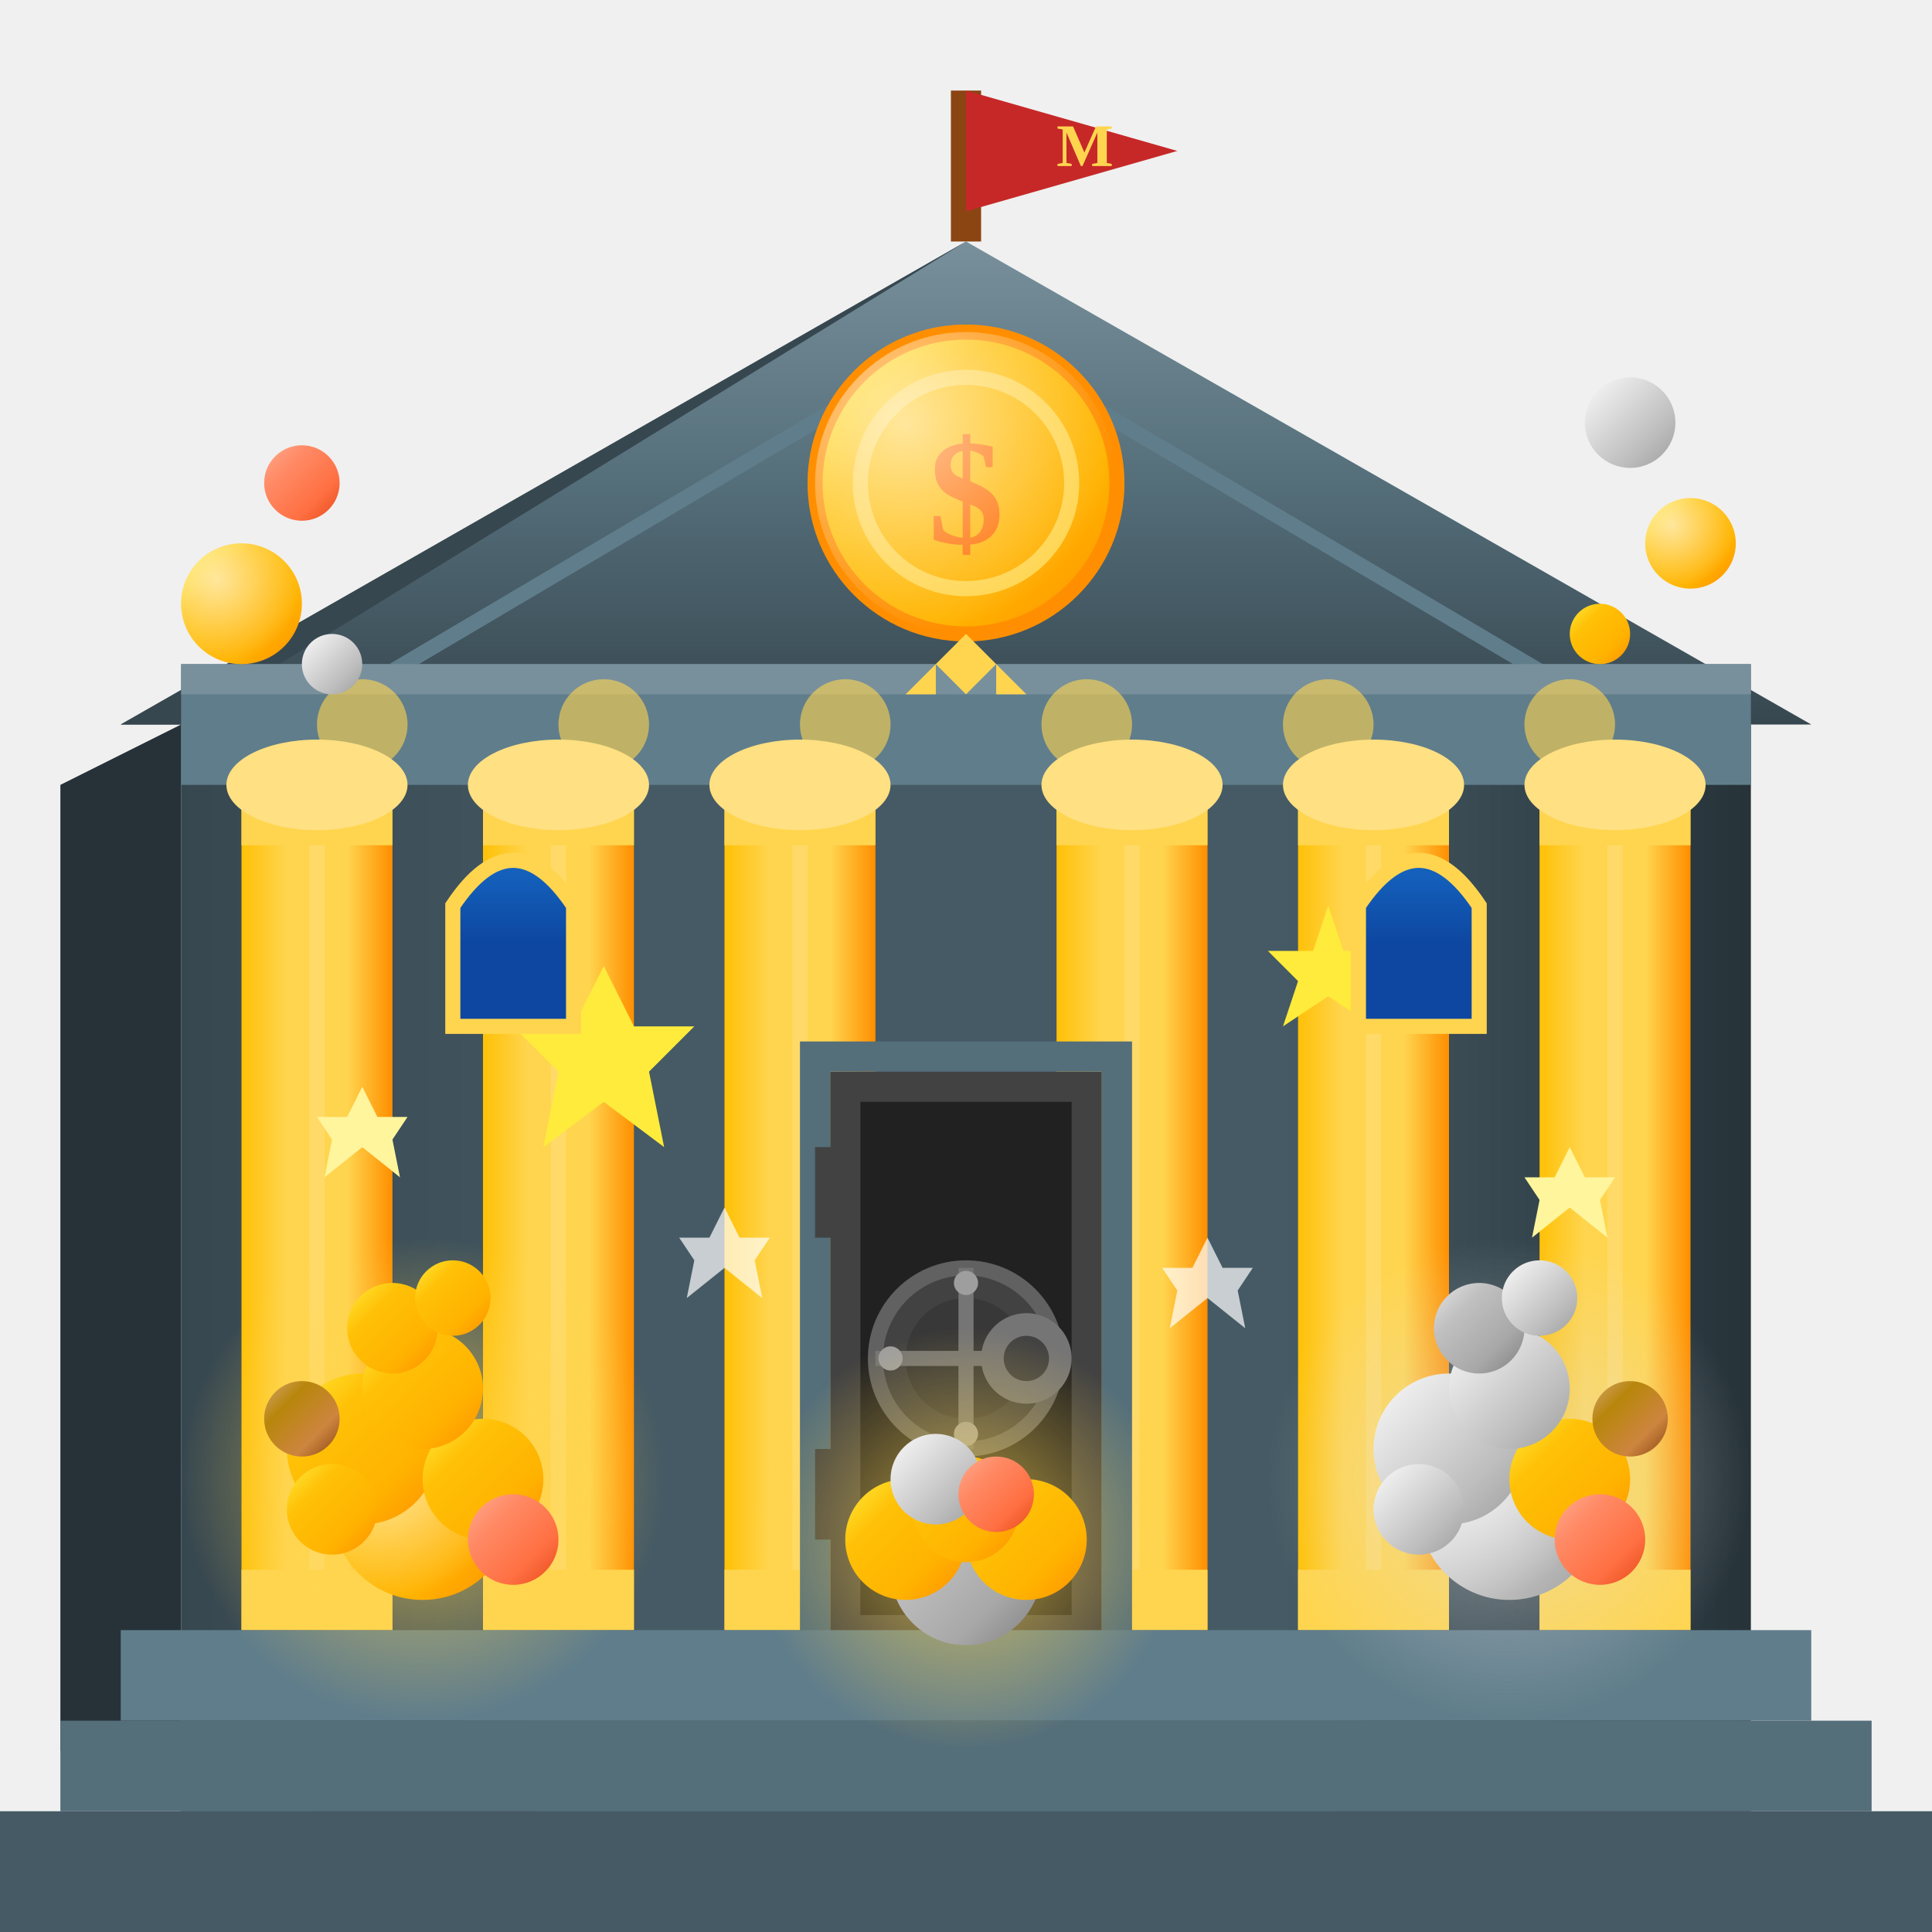
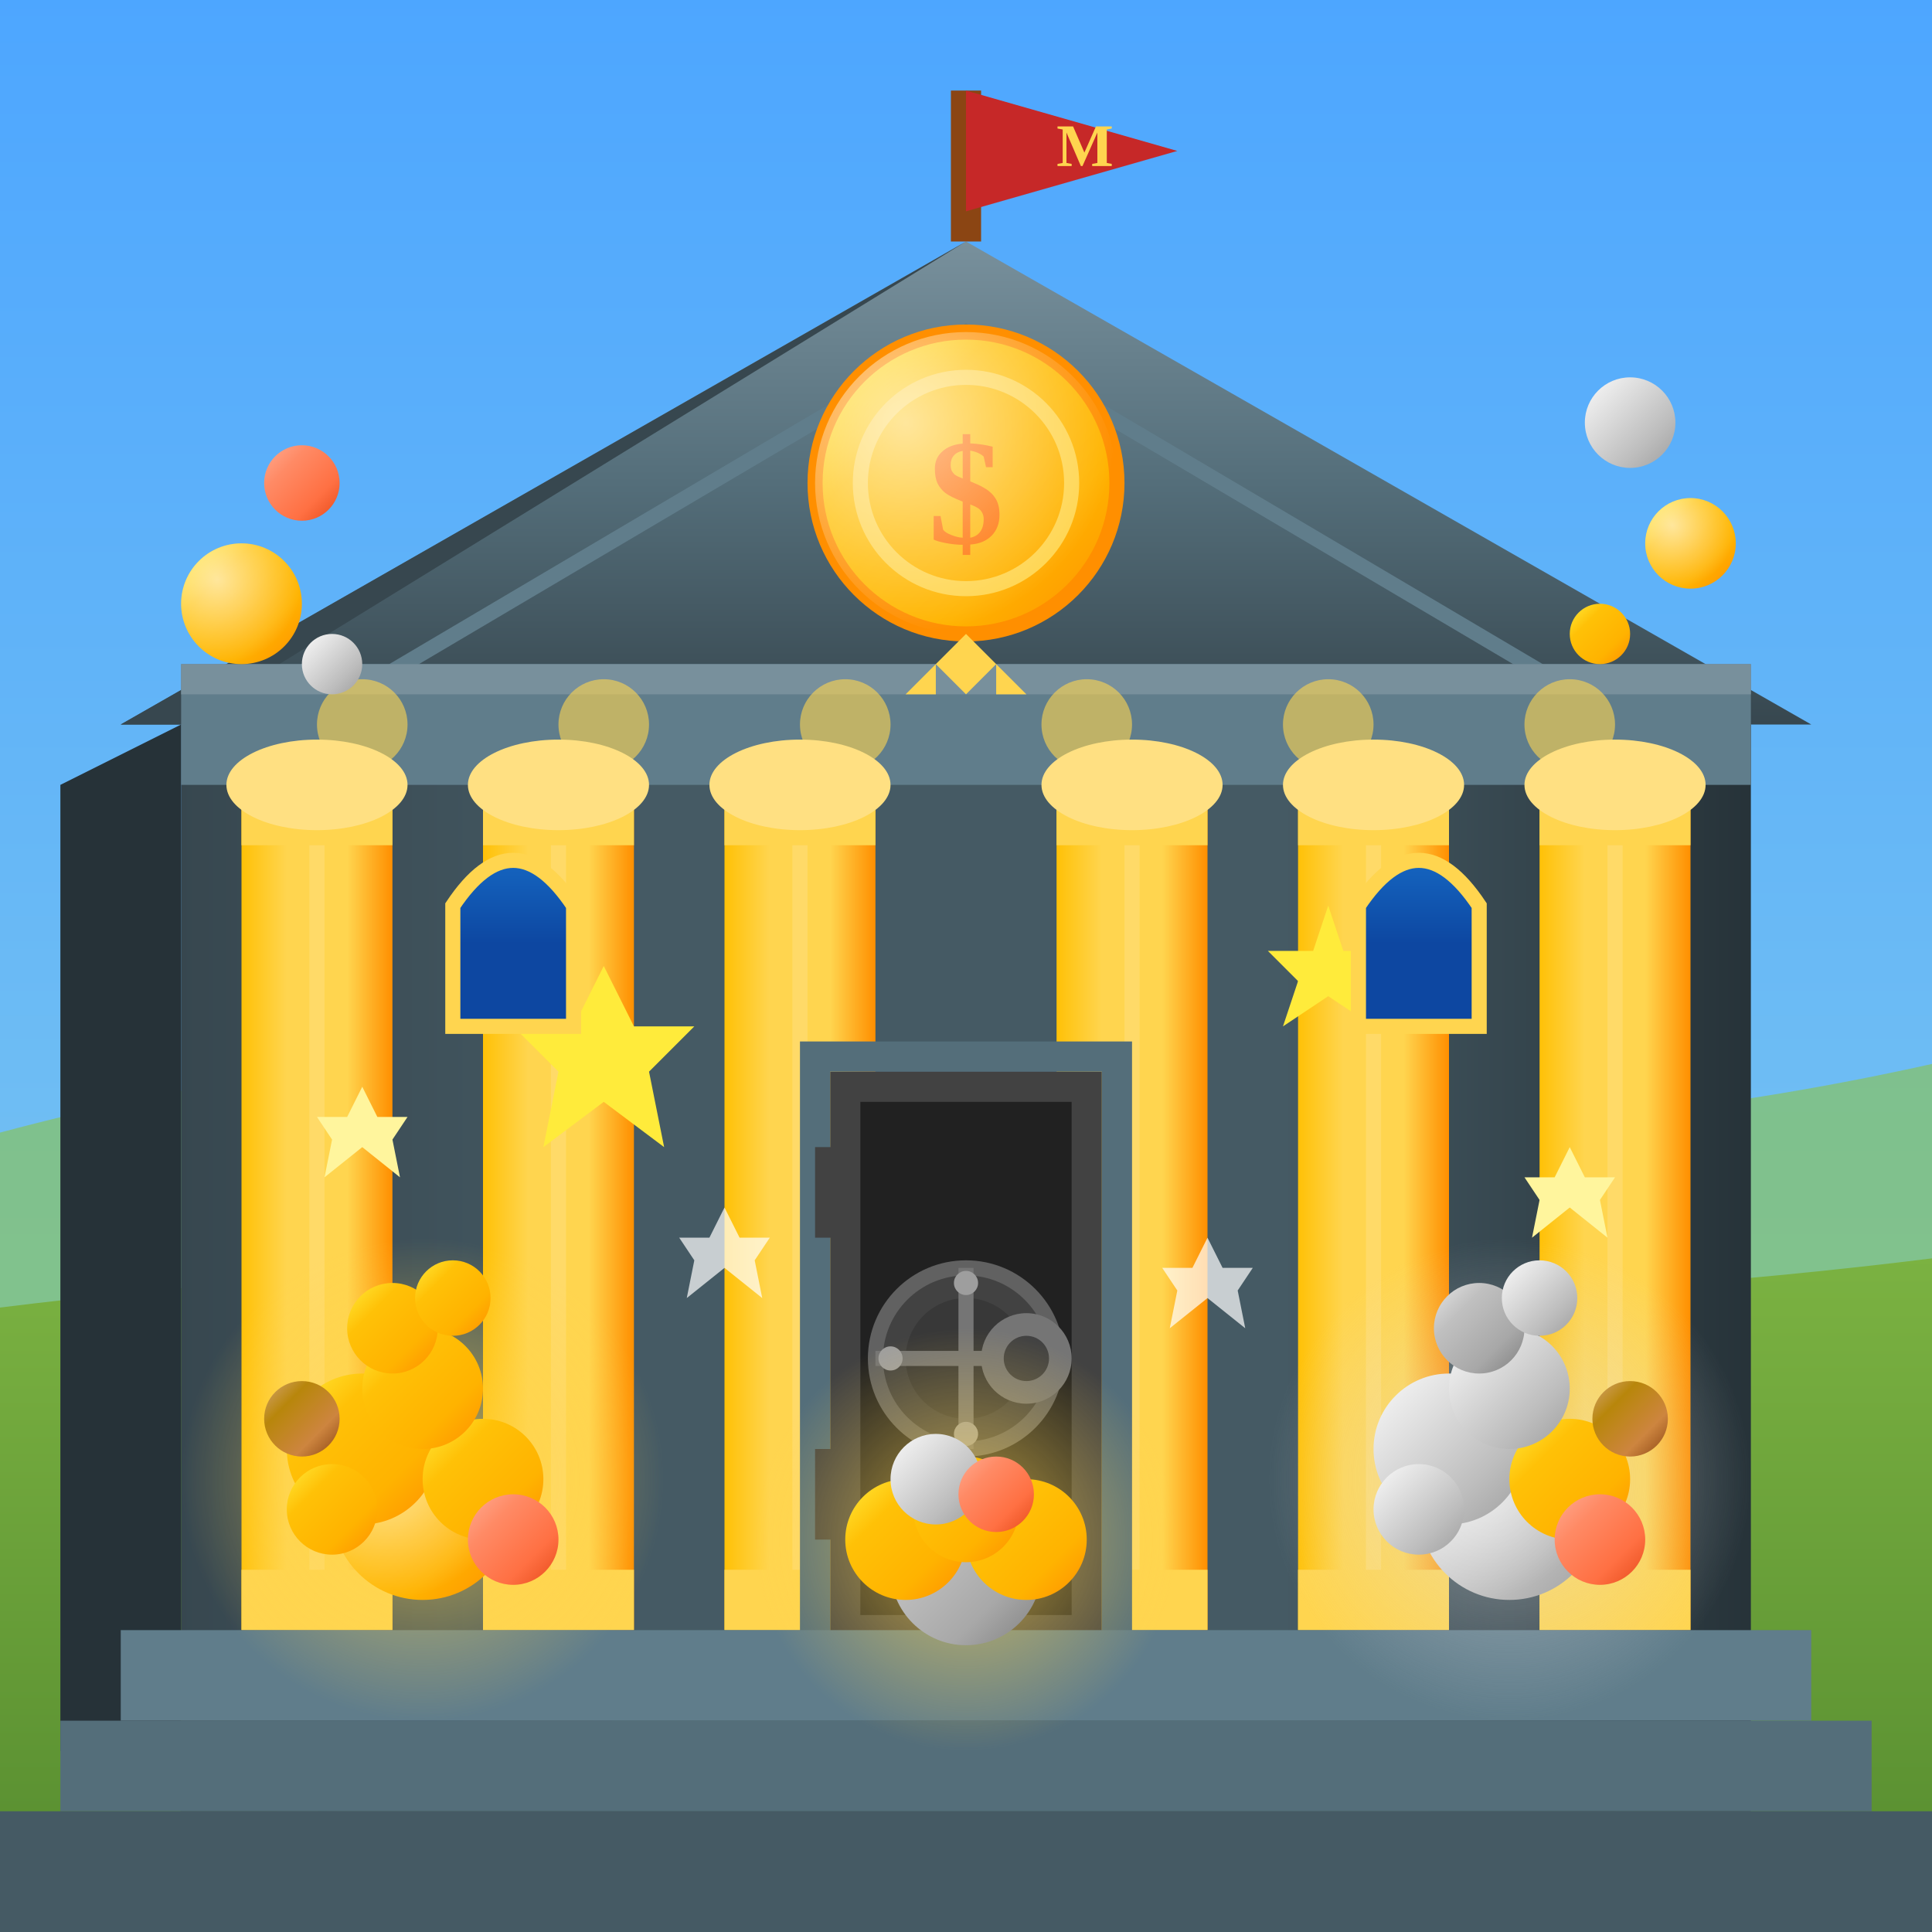
<svg xmlns="http://www.w3.org/2000/svg" viewBox="0 0 128 128" width="128" height="128">
  <defs>
    <linearGradient id="mintWall" x1="0%" y1="0%" x2="100%" y2="0%">
      <stop offset="0%" style="stop-color:#37474F" />
      <stop offset="30%" style="stop-color:#455A64" />
      <stop offset="70%" style="stop-color:#455A64" />
      <stop offset="100%" style="stop-color:#263238" />
    </linearGradient>
    <linearGradient id="mintRoof" x1="0%" y1="0%" x2="0%" y2="100%">
      <stop offset="0%" style="stop-color:#78909C" />
      <stop offset="50%" style="stop-color:#546E7A" />
      <stop offset="100%" style="stop-color:#37474F" />
    </linearGradient>
    <linearGradient id="goldPillar" x1="0%" y1="0%" x2="100%" y2="0%">
      <stop offset="0%" style="stop-color:#FFC107" />
      <stop offset="30%" style="stop-color:#FFD54F" />
      <stop offset="70%" style="stop-color:#FFD54F" />
      <stop offset="100%" style="stop-color:#FF8F00" />
    </linearGradient>
    <linearGradient id="goldCoinGrad" x1="0%" y1="0%" x2="100%" y2="100%">
      <stop offset="0%" style="stop-color:#FFEB3B" />
      <stop offset="30%" style="stop-color:#FFC107" />
      <stop offset="70%" style="stop-color:#FFB300" />
      <stop offset="100%" style="stop-color:#FF8F00" />
    </linearGradient>
    <linearGradient id="silverCoinGrad" x1="0%" y1="0%" x2="100%" y2="100%">
      <stop offset="0%" style="stop-color:#FAFAFA" />
      <stop offset="30%" style="stop-color:#E0E0E0" />
      <stop offset="70%" style="stop-color:#BDBDBD" />
      <stop offset="100%" style="stop-color:#9E9E9E" />
    </linearGradient>
    <linearGradient id="bronzeCoinGrad" x1="0%" y1="0%" x2="100%" y2="100%">
      <stop offset="0%" style="stop-color:#FFAB91" />
      <stop offset="30%" style="stop-color:#FF8A65" />
      <stop offset="70%" style="stop-color:#FF7043" />
      <stop offset="100%" style="stop-color:#E64A19" />
    </linearGradient>
    <linearGradient id="copperCoinGrad" x1="0%" y1="0%" x2="100%" y2="100%">
      <stop offset="0%" style="stop-color:#D4A574" />
      <stop offset="30%" style="stop-color:#B8860B" />
      <stop offset="70%" style="stop-color:#CD853F" />
      <stop offset="100%" style="stop-color:#8B4513" />
    </linearGradient>
    <linearGradient id="platinumCoinGrad" x1="0%" y1="0%" x2="100%" y2="100%">
      <stop offset="0%" style="stop-color:#E5E5E5" />
      <stop offset="30%" style="stop-color:#C0C0C0" />
      <stop offset="70%" style="stop-color:#A8A8A8" />
      <stop offset="100%" style="stop-color:#808080" />
    </linearGradient>
    <radialGradient id="coinShine" cx="30%" cy="30%" r="70%">
      <stop offset="0%" style="stop-color:#FFFFFF" stop-opacity="0.6" />
      <stop offset="100%" style="stop-color:#FFFFFF" stop-opacity="0" />
    </radialGradient>
    <radialGradient id="treasureGlow" cx="50%" cy="50%" r="50%">
      <stop offset="0%" style="stop-color:#FFD54F" stop-opacity="0.7" />
      <stop offset="100%" style="stop-color:#FFD54F" stop-opacity="0" />
    </radialGradient>
    <radialGradient id="silverGlow" cx="50%" cy="50%" r="50%">
      <stop offset="0%" style="stop-color:#E0E0E0" stop-opacity="0.5" />
      <stop offset="100%" style="stop-color:#E0E0E0" stop-opacity="0" />
    </radialGradient>
    <linearGradient id="buildingShadow" x1="0%" y1="0%" x2="100%" y2="0%">
      <stop offset="0%" style="stop-color:#1A237E" stop-opacity="0.3" />
      <stop offset="100%" style="stop-color:#1A237E" stop-opacity="0" />
    </linearGradient>
    <linearGradient id="windowGlass" x1="0%" y1="0%" x2="0%" y2="100%">
      <stop offset="0%" style="stop-color:#1565C0" />
      <stop offset="50%" style="stop-color:#0D47A1" />
      <stop offset="100%" style="stop-color:#0D47A1" />
    </linearGradient>
+     <linearGradient id="sky" x1="0%" y1="0%" x2="0%" y2="100%">
+       <stop offset="0%" style="stop-color:#4da6ff" />
+       <stop offset="100%" style="stop-color:#87ceeb" />
+     </linearGradient>
+     <linearGradient id="grass" x1="0%" y1="0%" x2="0%" y2="100%">
+       <stop offset="0%" style="stop-color:#7cb342" />
+       <stop offset="100%" style="stop-color:#558b2f" />
+     </linearGradient>
  </defs>
+   <rect width="128" height="128" fill="url(#sky)" />
+   <path d="M-10,78 Q30,65 64,72 Q98,79 138,68 L138,88 L-10,88 Z" fill="#8bc34a" opacity="0.6" />
+   <path d="M-10,128 L-10,88 Q30,82 64,85 Q98,88 138,82 L138,128 Z" fill="url(#grass)" />
  <ellipse cx="64" cy="124" rx="58" ry="6" fill="rgba(0,0,0,0.2)" />
  <rect x="12" y="48" width="104" height="72" fill="url(#mintWall)" />
  <polygon points="12,48 12,120 4,116 4,52" fill="#263238" />
  <polygon points="8,48 120,48 64,16" fill="url(#mintRoof)" />
  <polygon points="8,48 64,16 12,48" fill="#37474F" />
  <polygon points="20,48 108,48 64,22" fill="none" stroke="#607D8B" stroke-width="1" />
  <circle cx="64" cy="32" r="10" fill="url(#goldCoinGrad)" stroke="#FF8F00" stroke-width="1" />
  <circle cx="64" cy="32" r="7" fill="none" stroke="#FFD54F" stroke-width="1" />
  <text x="64" y="36" text-anchor="middle" font-size="10" fill="#FF6F00" font-weight="bold">$</text>
  <circle cx="64" cy="32" r="10" fill="url(#coinShine)" />
  <rect x="12" y="44" width="104" height="8" fill="#607D8B" />
  <rect x="12" y="44" width="104" height="2" fill="#78909C" />
  <circle cx="24" cy="48" r="3" fill="#FFD54F" opacity="0.6" />
  <circle cx="40" cy="48" r="3" fill="#FFD54F" opacity="0.6" />
  <circle cx="56" cy="48" r="3" fill="#FFD54F" opacity="0.6" />
  <circle cx="72" cy="48" r="3" fill="#FFD54F" opacity="0.6" />
  <circle cx="88" cy="48" r="3" fill="#FFD54F" opacity="0.6" />
  <circle cx="104" cy="48" r="3" fill="#FFD54F" opacity="0.6" />
  <rect x="16" y="52" width="10" height="56" fill="url(#goldPillar)" />
  <rect x="16" y="52" width="10" height="4" fill="#FFD54F" />
  <rect x="16" y="104" width="10" height="4" fill="#FFD54F" />
  <ellipse cx="21" cy="52" rx="6" ry="3" fill="#FFE082" />
  <line x1="21" y1="56" x2="21" y2="104" stroke="#FFE082" stroke-width="1" opacity="0.5" />
  <rect x="32" y="52" width="10" height="56" fill="url(#goldPillar)" />
  <rect x="32" y="52" width="10" height="4" fill="#FFD54F" />
  <rect x="32" y="104" width="10" height="4" fill="#FFD54F" />
  <ellipse cx="37" cy="52" rx="6" ry="3" fill="#FFE082" />
  <line x1="37" y1="56" x2="37" y2="104" stroke="#FFE082" stroke-width="1" opacity="0.5" />
  <rect x="48" y="52" width="10" height="56" fill="url(#goldPillar)" />
  <rect x="48" y="52" width="10" height="4" fill="#FFD54F" />
  <rect x="48" y="104" width="10" height="4" fill="#FFD54F" />
  <ellipse cx="53" cy="52" rx="6" ry="3" fill="#FFE082" />
  <line x1="53" y1="56" x2="53" y2="104" stroke="#FFE082" stroke-width="1" opacity="0.5" />
  <rect x="70" y="52" width="10" height="56" fill="url(#goldPillar)" />
  <rect x="70" y="52" width="10" height="4" fill="#FFD54F" />
  <rect x="70" y="104" width="10" height="4" fill="#FFD54F" />
  <ellipse cx="75" cy="52" rx="6" ry="3" fill="#FFE082" />
  <line x1="75" y1="56" x2="75" y2="104" stroke="#FFE082" stroke-width="1" opacity="0.5" />
  <rect x="86" y="52" width="10" height="56" fill="url(#goldPillar)" />
  <rect x="86" y="52" width="10" height="4" fill="#FFD54F" />
  <rect x="86" y="104" width="10" height="4" fill="#FFD54F" />
  <ellipse cx="91" cy="52" rx="6" ry="3" fill="#FFE082" />
  <line x1="91" y1="56" x2="91" y2="104" stroke="#FFE082" stroke-width="1" opacity="0.5" />
  <rect x="102" y="52" width="10" height="56" fill="url(#goldPillar)" />
  <rect x="102" y="52" width="10" height="4" fill="#FFD54F" />
  <rect x="102" y="104" width="10" height="4" fill="#FFD54F" />
  <ellipse cx="107" cy="52" rx="6" ry="3" fill="#FFE082" />
  <line x1="107" y1="56" x2="107" y2="104" stroke="#FFE082" stroke-width="1" opacity="0.5" />
  <rect x="56" y="72" width="16" height="36" fill="#212121" />
  <rect x="56" y="72" width="16" height="36" fill="none" stroke="#424242" stroke-width="2" />
  <rect x="54" y="70" width="20" height="40" fill="none" stroke="#546E7A" stroke-width="2" />
  <circle cx="64" cy="90" r="6" fill="#424242" stroke="#616161" stroke-width="1" />
  <circle cx="64" cy="90" r="4" fill="#383838" />
  <line x1="64" y1="84" x2="64" y2="96" stroke="#757575" stroke-width="1" />
  <line x1="58" y1="90" x2="70" y2="90" stroke="#757575" stroke-width="1" />
  <circle cx="64" cy="85" r="0.8" fill="#9E9E9E" />
  <circle cx="69" cy="90" r="0.8" fill="#9E9E9E" />
  <circle cx="64" cy="95" r="0.8" fill="#9E9E9E" />
  <circle cx="59" cy="90" r="0.8" fill="#9E9E9E" />
  <circle cx="68" cy="90" r="3" fill="#757575" />
  <circle cx="68" cy="90" r="1.5" fill="#424242" />
  <rect x="54" y="76" width="2" height="6" fill="#424242" />
  <rect x="54" y="96" width="2" height="6" fill="#424242" />
  <rect x="8" y="108" width="112" height="6" fill="#607D8B" />
  <rect x="4" y="114" width="120" height="6" fill="#546E7A" />
  <rect x="0" y="120" width="128" height="8" fill="#455A64" />
  <circle cx="28" cy="98" r="16" fill="url(#treasureGlow)" />
  <circle cx="28" cy="100" r="6" fill="url(#goldCoinGrad)" />
  <circle cx="28" cy="100" r="6" fill="url(#coinShine)" />
  <ellipse cx="28" cy="96" rx="6" ry="2" fill="#FFD54F" />
  <circle cx="24" cy="96" r="5" fill="url(#goldCoinGrad)" />
  <circle cx="32" cy="98" r="4" fill="url(#goldCoinGrad)" />
  <circle cx="28" cy="92" r="4" fill="url(#goldCoinGrad)" />
  <circle cx="22" cy="100" r="3" fill="url(#goldCoinGrad)" />
  <circle cx="34" cy="102" r="3" fill="url(#bronzeCoinGrad)" />
  <circle cx="26" cy="88" r="3" fill="url(#goldCoinGrad)" />
  <circle cx="30" cy="86" r="2.5" fill="url(#goldCoinGrad)" />
  <circle cx="20" cy="94" r="2.5" fill="url(#copperCoinGrad)" />
  <circle cx="64" cy="102" r="14" fill="url(#treasureGlow)" />
  <circle cx="64" cy="104" r="5" fill="url(#platinumCoinGrad)" />
  <circle cx="60" cy="102" r="4" fill="url(#goldCoinGrad)" />
  <circle cx="68" cy="102" r="4" fill="url(#goldCoinGrad)" />
  <circle cx="64" cy="100" r="3.5" fill="url(#goldCoinGrad)" />
  <circle cx="62" cy="98" r="3" fill="url(#silverCoinGrad)" />
  <circle cx="66" cy="99" r="2.5" fill="url(#bronzeCoinGrad)" />
  <circle cx="100" cy="98" r="16" fill="url(#silverGlow)" />
  <circle cx="100" cy="100" r="6" fill="url(#silverCoinGrad)" />
  <circle cx="100" cy="100" r="6" fill="url(#coinShine)" />
  <ellipse cx="100" cy="96" rx="6" ry="2" fill="#E0E0E0" />
  <circle cx="96" cy="96" r="5" fill="url(#silverCoinGrad)" />
  <circle cx="104" cy="98" r="4" fill="url(#goldCoinGrad)" />
  <circle cx="100" cy="92" r="4" fill="url(#silverCoinGrad)" />
  <circle cx="94" cy="100" r="3" fill="url(#silverCoinGrad)" />
  <circle cx="106" cy="102" r="3" fill="url(#bronzeCoinGrad)" />
  <circle cx="98" cy="88" r="3" fill="url(#platinumCoinGrad)" />
  <circle cx="102" cy="86" r="2.5" fill="url(#silverCoinGrad)" />
  <circle cx="108" cy="94" r="2.5" fill="url(#copperCoinGrad)" />
  <circle cx="16" cy="40" r="4" fill="url(#goldCoinGrad)" />
  <circle cx="16" cy="40" r="4" fill="url(#coinShine)" />
  <circle cx="112" cy="36" r="3" fill="url(#goldCoinGrad)" />
  <circle cx="112" cy="36" r="3" fill="url(#coinShine)" />
  <circle cx="108" cy="28" r="3" fill="url(#silverCoinGrad)" />
  <circle cx="20" cy="32" r="2.5" fill="url(#bronzeCoinGrad)" />
  <circle cx="106" cy="42" r="2" fill="url(#goldCoinGrad)" />
  <circle cx="22" cy="44" r="2" fill="url(#silverCoinGrad)" />
  <polygon points="40,64 42,68 46,68 43,71 44,76 40,73 36,76 37,71 34,68 38,68" fill="#FFEB3B" />
  <polygon points="88,60 89,63 92,63 90,65 91,68 88,66 85,68 86,65 84,63 87,63" fill="#FFEB3B" />
  <polygon points="24,72 25,74 27,74 26,75.5 26.5,78 24,76 21.5,78 22,75.5 21,74 23,74" fill="#FFF59D" />
  <polygon points="104,76 105,78 107,78 106,79.5 106.5,82 104,80 101.5,82 102,79.5 101,78 103,78" fill="#FFF59D" />
  <polygon points="48,80 49,82 51,82 50,83.5 50.5,86 48,84 45.5,86 46,83.5 45,82 47,82" fill="#FFFFFF" opacity="0.7" />
  <polygon points="80,82 81,84 83,84 82,85.5 82.5,88 80,86 77.5,88 78,85.5 77,84 79,84" fill="#FFFFFF" opacity="0.7" />
  <polygon points="60,46 64,42 68,46 66,46 66,44 64,46 62,44 62,46" fill="#FFD54F" />
  <path d="M30,60 Q34,54 38,60 L38,68 L30,68 Z" fill="url(#windowGlass)" stroke="#FFD54F" stroke-width="1" />
  <path d="M90,60 Q94,54 98,60 L98,68 L90,68 Z" fill="url(#windowGlass)" stroke="#FFD54F" stroke-width="1" />
  <line x1="64" y1="16" x2="64" y2="6" stroke="#8B4513" stroke-width="2" />
  <polygon points="64,6 78,10 64,14" fill="#C62828" />
  <text x="70" y="11" font-size="4" fill="#FFD54F" font-weight="bold">M</text>
</svg>
